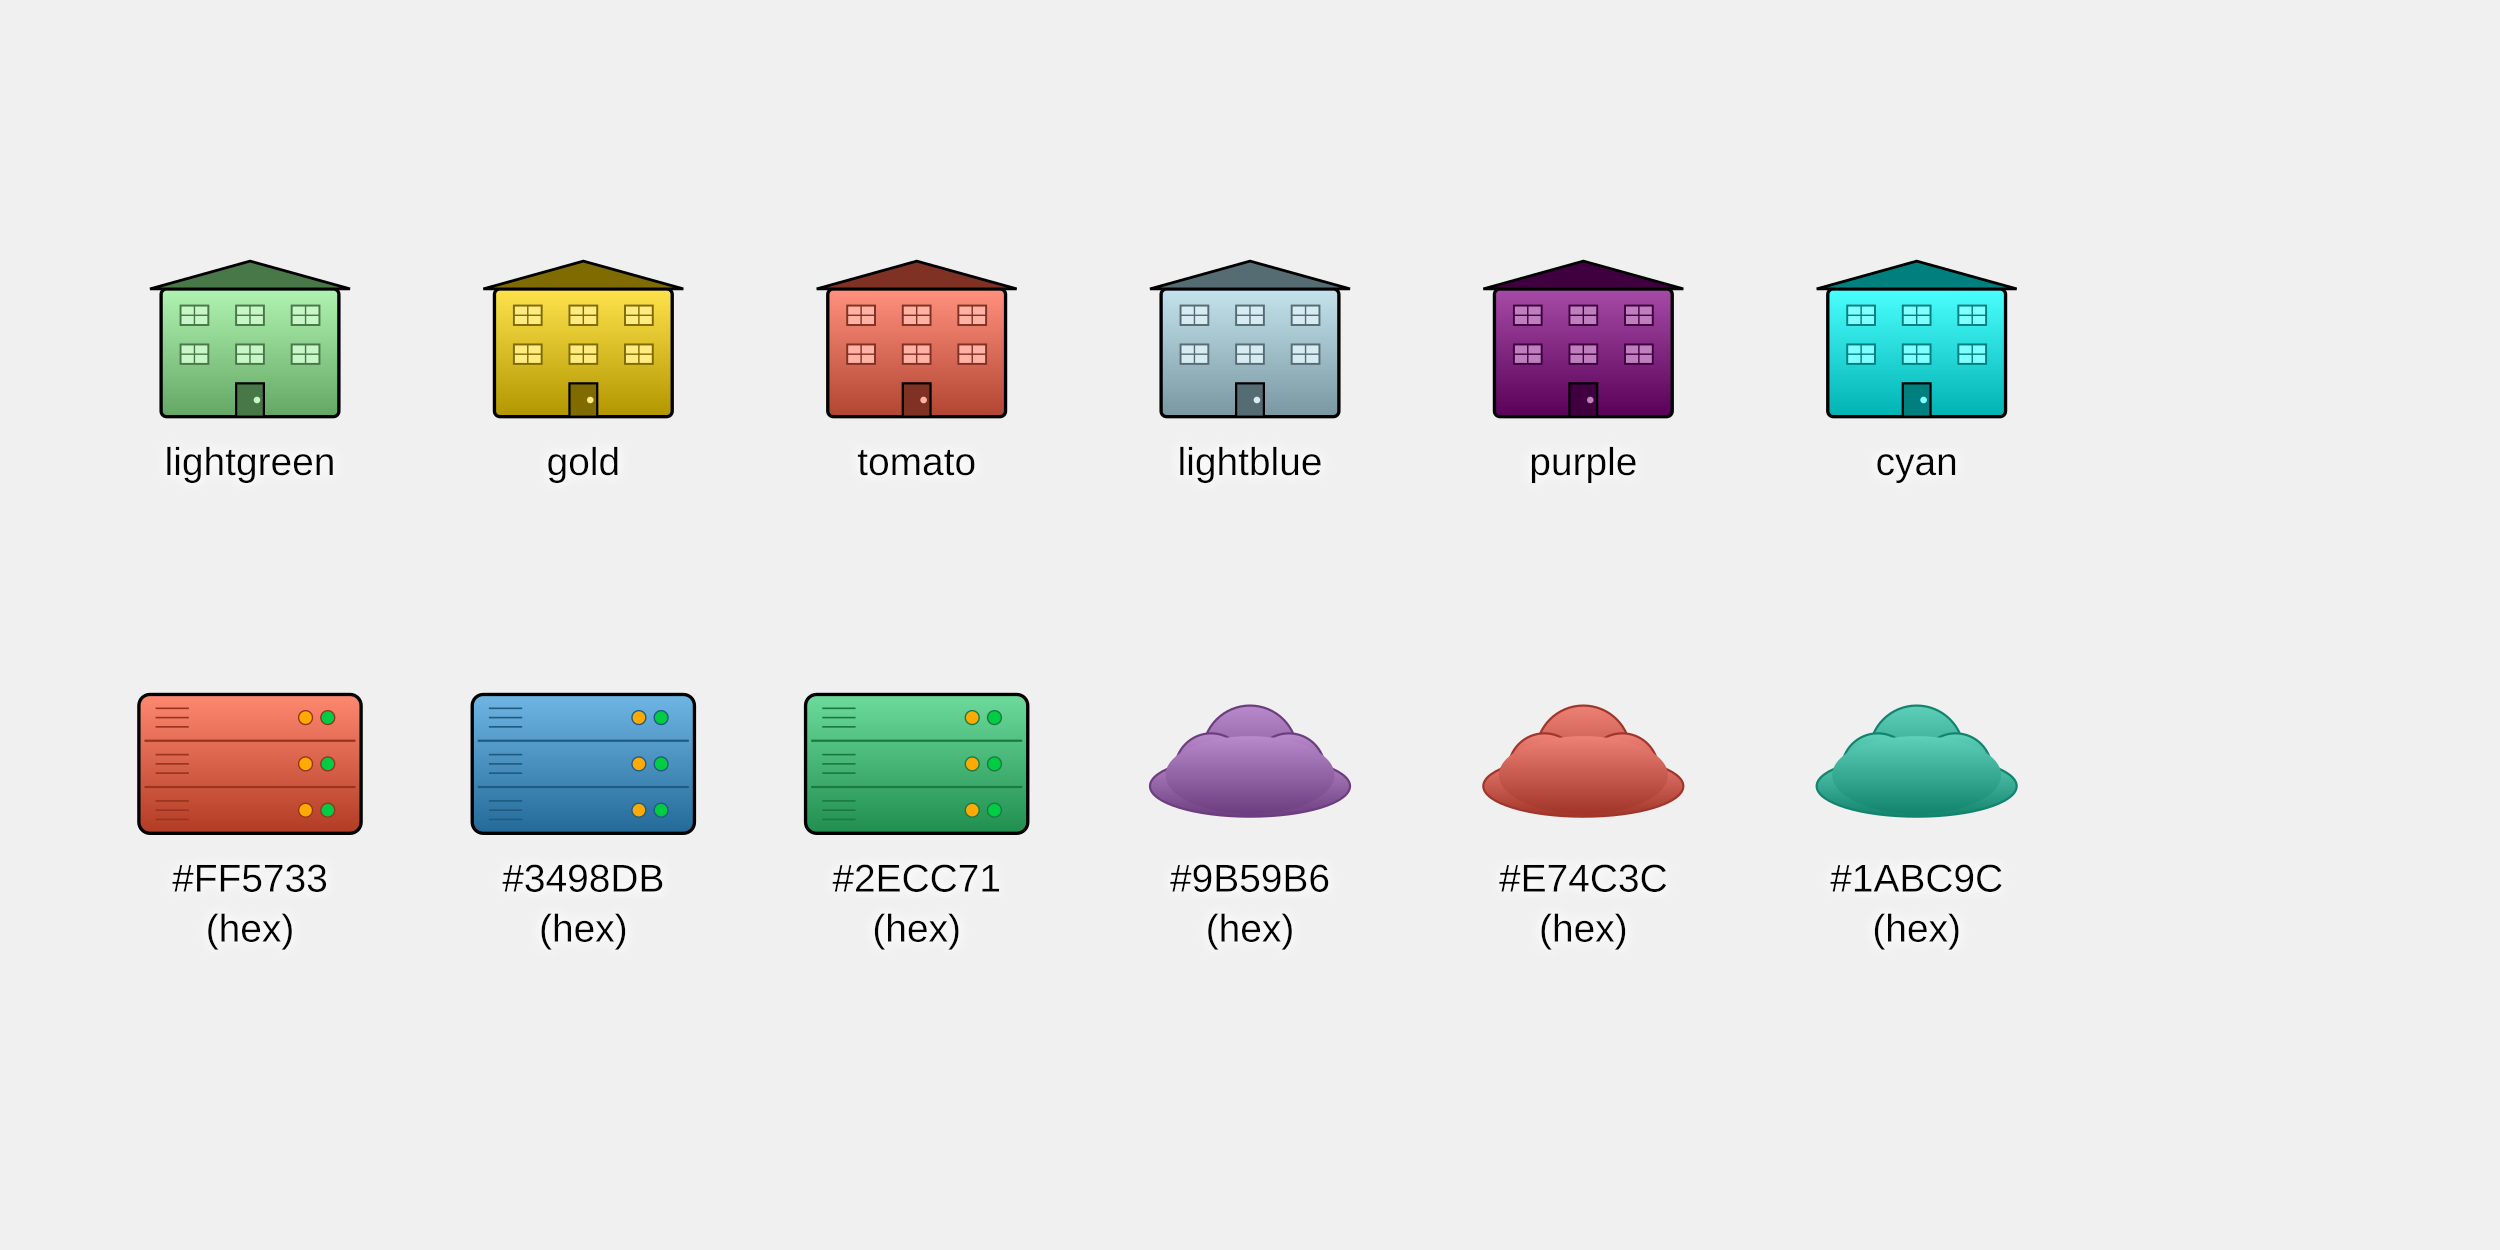
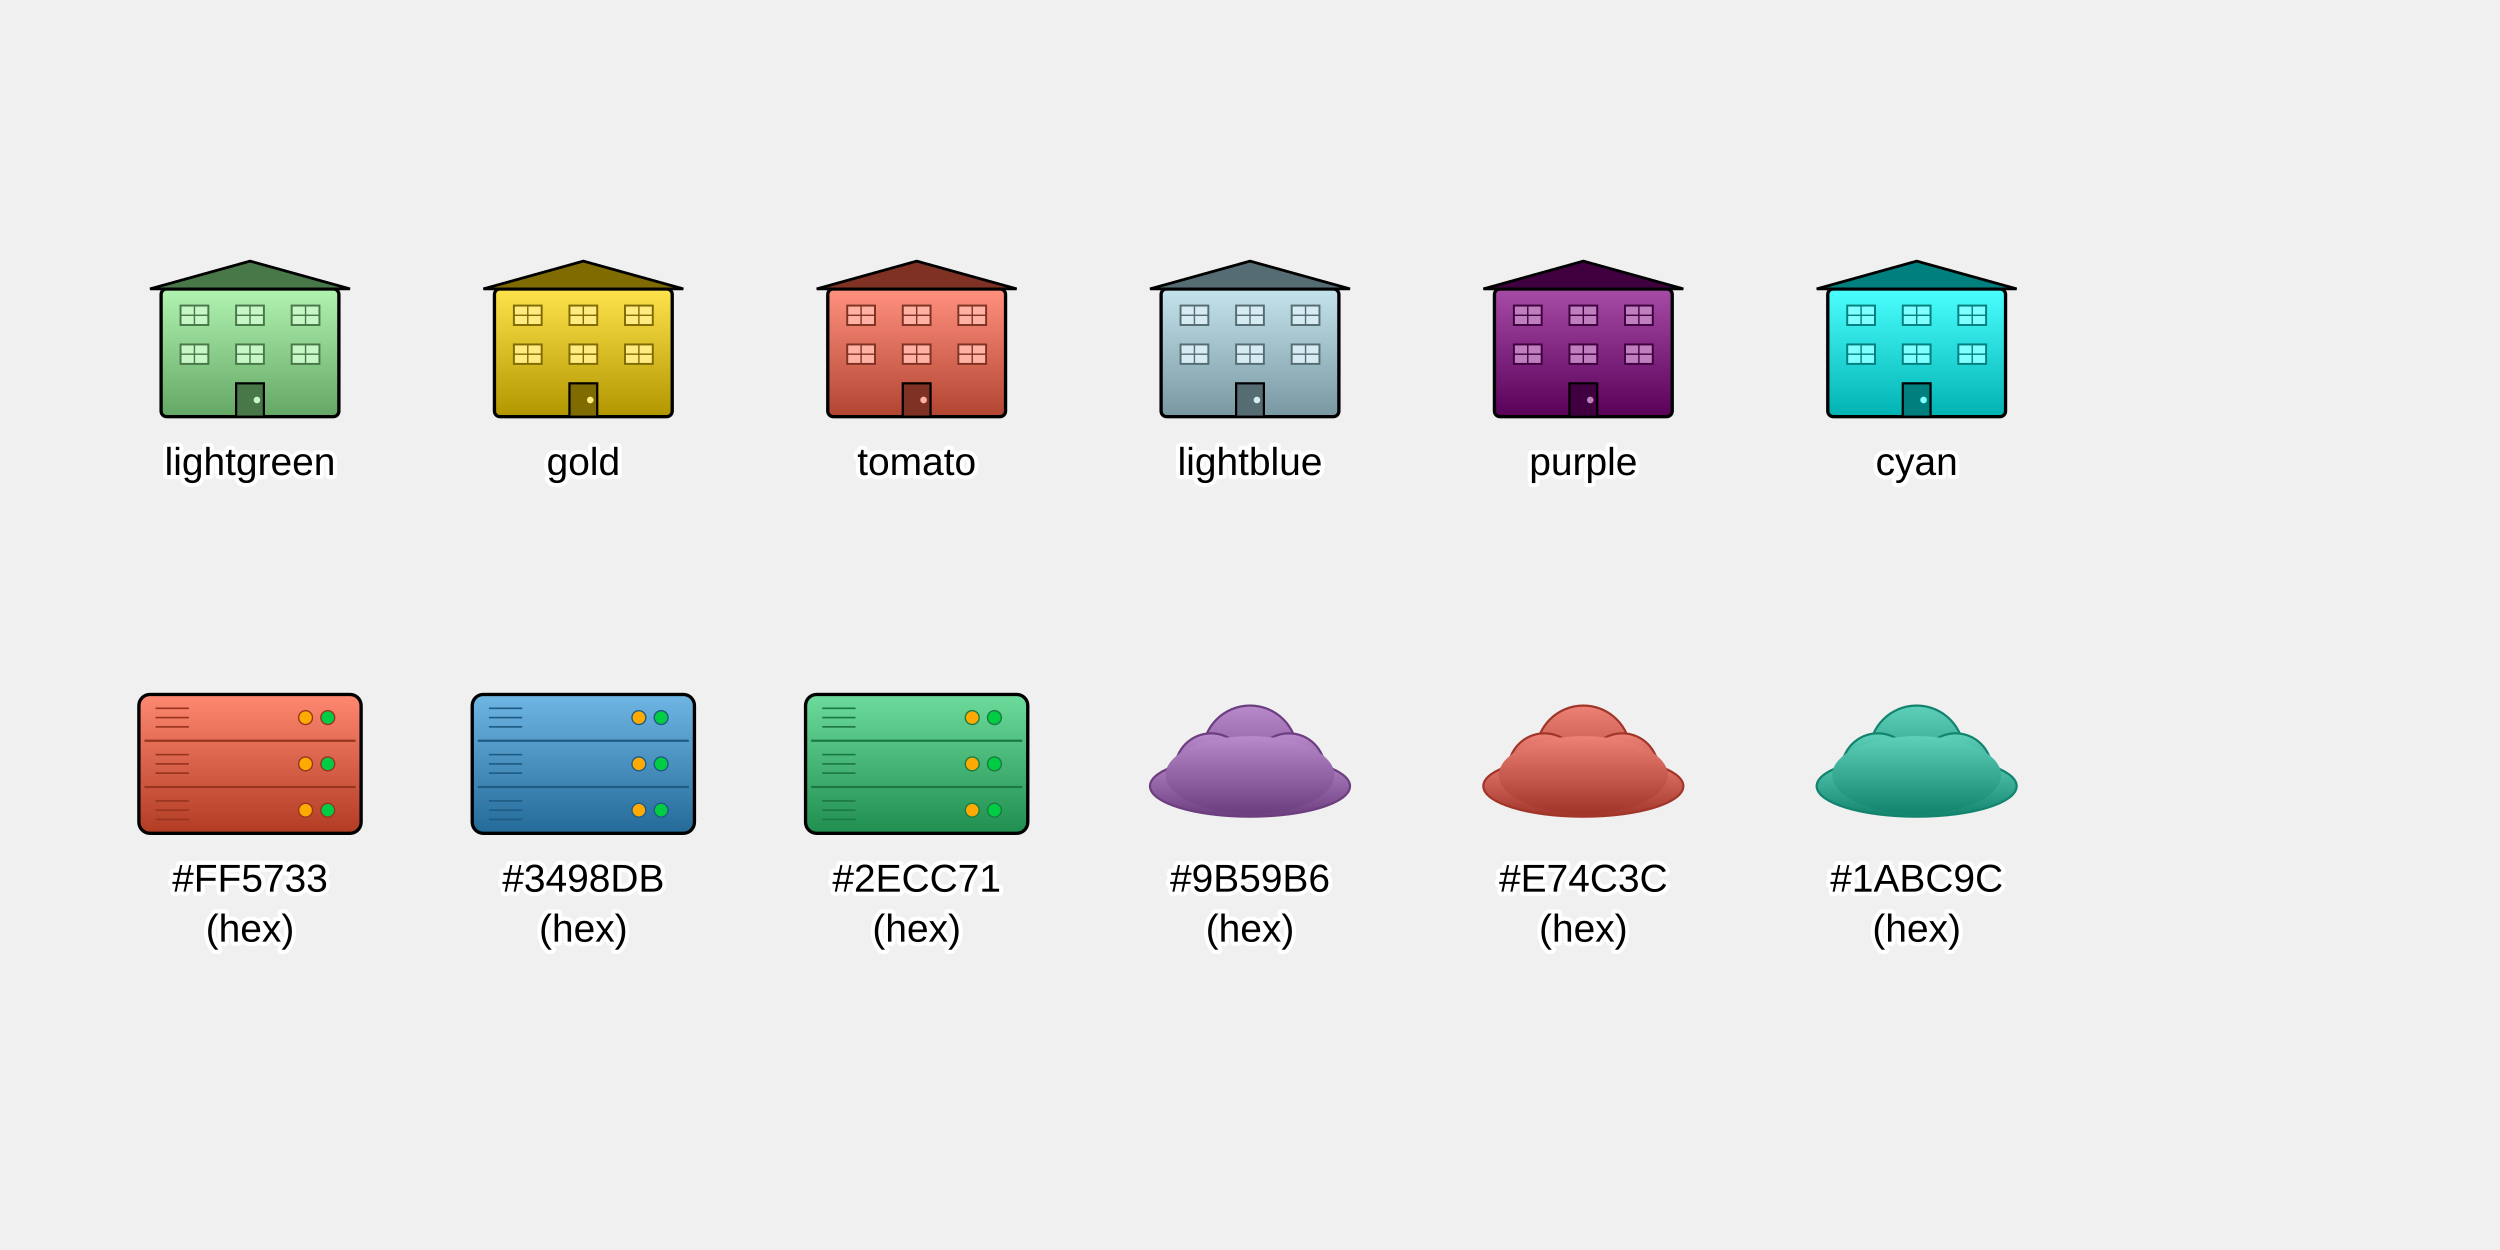
<svg xmlns="http://www.w3.org/2000/svg" baseProfile="full" height="450" version="1.1" viewBox="0,0,900,450" width="900">
  <defs>
+     <style type="text/css">text{paint-order:stroke;stroke:#ffffff;stroke-width:3px;stroke-linejoin:round;stroke-linecap:round}</style>
    <filter height="140%" id="text-glow" width="140%" x="-20%" y="-20%">
-       <feGaussianBlur in="SourceGraphic" result="blur" stdDeviation="2" />
-       <feFlood flood-color="white" flood-opacity="1" result="color" />
-       <feComposite in="color" in2="blur" operator="in" result="shadow" />
      <feMerge>
-         <feMergeNode in="shadow" />
-         <feMergeNode in="shadow" />
        <feMergeNode in="SourceGraphic" />
      </feMerge>
    </filter>
    <marker id="arrow-end" markerHeight="10" markerWidth="10" orient="auto" refX="10" refY="5">
      <path d="M 0 0 L 10 5 L 0 10 z" fill="black" />
    </marker>
    <marker id="arrow-start" markerHeight="10" markerWidth="10" orient="auto" refX="0" refY="5">
      <path d="M 10 0 L 0 5 L 10 10 z" fill="black" />
    </marker>
    <marker id="circle-start" markerHeight="2.4" markerUnits="userSpaceOnUse" markerWidth="2.4" orient="auto" refX="1.2" refY="1.2">
      <circle cx="1.2" cy="1.2" fill="black" r="1.2" />
    </marker>
    <marker id="circle-end" markerHeight="2.4" markerUnits="userSpaceOnUse" markerWidth="2.4" orient="auto" refX="1.2" refY="1.2">
      <circle cx="1.2" cy="1.2" fill="black" r="1.2" />
    </marker>
    <linearGradient id="gradient-color1" x1="0%" x2="0%" y1="0%" y2="100%">
      <stop offset="0%" stop-color="#b1f3b1" />
      <stop offset="100%" stop-color="#64a664" />
    </linearGradient>
    <linearGradient id="gradient-color2" x1="0%" x2="0%" y1="0%" y2="100%">
      <stop offset="0%" stop-color="#ffe34c" />
      <stop offset="100%" stop-color="#b29600" />
    </linearGradient>
    <linearGradient id="gradient-color3" x1="0%" x2="0%" y1="0%" y2="100%">
      <stop offset="0%" stop-color="#ff917e" />
      <stop offset="100%" stop-color="#b24531" />
    </linearGradient>
    <linearGradient id="gradient-color4" x1="0%" x2="0%" y1="0%" y2="100%">
      <stop offset="0%" stop-color="#c5e3ed" />
      <stop offset="100%" stop-color="#7997a1" />
    </linearGradient>
    <linearGradient id="gradient-color5" x1="0%" x2="0%" y1="0%" y2="100%">
      <stop offset="0%" stop-color="#a64ca6" />
      <stop offset="100%" stop-color="#590059" />
    </linearGradient>
    <linearGradient id="gradient-color6" x1="0%" x2="0%" y1="0%" y2="100%">
      <stop offset="0%" stop-color="#4cffff" />
      <stop offset="100%" stop-color="#00b2b2" />
    </linearGradient>
    <linearGradient id="gradient-hex1" x1="0%" x2="0%" y1="0%" y2="100%">
      <stop offset="0%" stop-color="#ff8970" />
      <stop offset="100%" stop-color="#b23c23" />
    </linearGradient>
    <linearGradient id="gradient-hex2" x1="0%" x2="0%" y1="0%" y2="100%">
      <stop offset="0%" stop-color="#70b6e5" />
      <stop offset="100%" stop-color="#246a99" />
    </linearGradient>
    <linearGradient id="gradient-hex3" x1="0%" x2="0%" y1="0%" y2="100%">
      <stop offset="0%" stop-color="#6cdb9b" />
      <stop offset="100%" stop-color="#208e4f" />
    </linearGradient>
    <linearGradient id="gradient-hex4" x1="0%" x2="0%" y1="0%" y2="100%">
      <stop offset="0%" stop-color="#b98acb" />
      <stop offset="100%" stop-color="#6c3e7f" />
    </linearGradient>
    <linearGradient id="gradient-hex5" x1="0%" x2="0%" y1="0%" y2="100%">
      <stop offset="0%" stop-color="#ee8176" />
      <stop offset="100%" stop-color="#a1352a" />
    </linearGradient>
    <linearGradient id="gradient-hex6" x1="0%" x2="0%" y1="0%" y2="100%">
      <stop offset="0%" stop-color="#5ed0b9" />
      <stop offset="100%" stop-color="#12836d" />
    </linearGradient>
  </defs>
  <g id="color1">
    <rect fill="url(#gradient-color1)" height="46" rx="2" ry="2" stroke="black" stroke-width="1.2" width="64" x="58" y="104" />
    <polygon fill="#487748" points="54,104 90.0,94 126,104" stroke="black" stroke-width="1.0" />
    <rect fill="#c7f6c7" height="7" stroke="#487748" stroke-width="0.7" width="10" x="65" y="110" />
    <line stroke="#487748" stroke-width="0.5" x1="70.0" x2="70.0" y1="110" y2="117" />
    <line stroke="#487748" stroke-width="0.5" x1="65" x2="75" y1="113.5" y2="113.5" />
    <rect fill="#c7f6c7" height="7" stroke="#487748" stroke-width="0.7" width="10" x="85" y="110" />
    <line stroke="#487748" stroke-width="0.5" x1="90.0" x2="90.0" y1="110" y2="117" />
    <line stroke="#487748" stroke-width="0.5" x1="85" x2="95" y1="113.5" y2="113.5" />
    <rect fill="#c7f6c7" height="7" stroke="#487748" stroke-width="0.7" width="10" x="105" y="110" />
    <line stroke="#487748" stroke-width="0.5" x1="110.0" x2="110.0" y1="110" y2="117" />
    <line stroke="#487748" stroke-width="0.5" x1="105" x2="115" y1="113.5" y2="113.5" />
    <rect fill="#c7f6c7" height="7" stroke="#487748" stroke-width="0.7" width="10" x="65" y="124" />
    <line stroke="#487748" stroke-width="0.5" x1="70.0" x2="70.0" y1="124" y2="131" />
    <line stroke="#487748" stroke-width="0.5" x1="65" x2="75" y1="127.5" y2="127.5" />
    <rect fill="#c7f6c7" height="7" stroke="#487748" stroke-width="0.7" width="10" x="85" y="124" />
    <line stroke="#487748" stroke-width="0.5" x1="90.0" x2="90.0" y1="124" y2="131" />
    <line stroke="#487748" stroke-width="0.5" x1="85" x2="95" y1="127.5" y2="127.5" />
    <rect fill="#c7f6c7" height="7" stroke="#487748" stroke-width="0.7" width="10" x="105" y="124" />
    <line stroke="#487748" stroke-width="0.5" x1="110.0" x2="110.0" y1="124" y2="131" />
    <line stroke="#487748" stroke-width="0.5" x1="105" x2="115" y1="127.5" y2="127.5" />
    <rect fill="#487748" height="12" stroke="black" stroke-width="0.8" width="10" x="85.0" y="138" />
    <circle cx="92.5" cy="144.0" fill="#c7f6c7" r="1.2" />
  </g>
  <g id="color2">
    <rect fill="url(#gradient-color2)" height="46" rx="2" ry="2" stroke="black" stroke-width="1.2" width="64" x="178" y="104" />
    <polygon fill="#7f6b00" points="174,104 210.0,94 246,104" stroke="black" stroke-width="1.0" />
    <rect fill="#ffeb7f" height="7" stroke="#7f6b00" stroke-width="0.7" width="10" x="185" y="110" />
    <line stroke="#7f6b00" stroke-width="0.5" x1="190.0" x2="190.0" y1="110" y2="117" />
    <line stroke="#7f6b00" stroke-width="0.5" x1="185" x2="195" y1="113.5" y2="113.5" />
    <rect fill="#ffeb7f" height="7" stroke="#7f6b00" stroke-width="0.7" width="10" x="205" y="110" />
    <line stroke="#7f6b00" stroke-width="0.5" x1="210.0" x2="210.0" y1="110" y2="117" />
    <line stroke="#7f6b00" stroke-width="0.5" x1="205" x2="215" y1="113.5" y2="113.5" />
    <rect fill="#ffeb7f" height="7" stroke="#7f6b00" stroke-width="0.7" width="10" x="225" y="110" />
    <line stroke="#7f6b00" stroke-width="0.5" x1="230.0" x2="230.0" y1="110" y2="117" />
    <line stroke="#7f6b00" stroke-width="0.5" x1="225" x2="235" y1="113.5" y2="113.5" />
    <rect fill="#ffeb7f" height="7" stroke="#7f6b00" stroke-width="0.7" width="10" x="185" y="124" />
    <line stroke="#7f6b00" stroke-width="0.5" x1="190.0" x2="190.0" y1="124" y2="131" />
    <line stroke="#7f6b00" stroke-width="0.5" x1="185" x2="195" y1="127.5" y2="127.5" />
    <rect fill="#ffeb7f" height="7" stroke="#7f6b00" stroke-width="0.7" width="10" x="205" y="124" />
    <line stroke="#7f6b00" stroke-width="0.5" x1="210.0" x2="210.0" y1="124" y2="131" />
    <line stroke="#7f6b00" stroke-width="0.5" x1="205" x2="215" y1="127.5" y2="127.5" />
    <rect fill="#ffeb7f" height="7" stroke="#7f6b00" stroke-width="0.7" width="10" x="225" y="124" />
    <line stroke="#7f6b00" stroke-width="0.5" x1="230.0" x2="230.0" y1="124" y2="131" />
    <line stroke="#7f6b00" stroke-width="0.5" x1="225" x2="235" y1="127.5" y2="127.5" />
    <rect fill="#7f6b00" height="12" stroke="black" stroke-width="0.8" width="10" x="205.0" y="138" />
    <circle cx="212.5" cy="144.0" fill="#ffeb7f" r="1.2" />
  </g>
  <g id="color3">
    <rect fill="url(#gradient-color3)" height="46" rx="2" ry="2" stroke="black" stroke-width="1.2" width="64" x="298" y="104" />
    <polygon fill="#7f3123" points="294,104 330.0,94 366,104" stroke="black" stroke-width="1.0" />
    <rect fill="#ffb1a3" height="7" stroke="#7f3123" stroke-width="0.7" width="10" x="305" y="110" />
    <line stroke="#7f3123" stroke-width="0.5" x1="310.0" x2="310.0" y1="110" y2="117" />
    <line stroke="#7f3123" stroke-width="0.5" x1="305" x2="315" y1="113.5" y2="113.5" />
    <rect fill="#ffb1a3" height="7" stroke="#7f3123" stroke-width="0.7" width="10" x="325" y="110" />
    <line stroke="#7f3123" stroke-width="0.5" x1="330.0" x2="330.0" y1="110" y2="117" />
    <line stroke="#7f3123" stroke-width="0.5" x1="325" x2="335" y1="113.5" y2="113.5" />
    <rect fill="#ffb1a3" height="7" stroke="#7f3123" stroke-width="0.7" width="10" x="345" y="110" />
    <line stroke="#7f3123" stroke-width="0.5" x1="350.0" x2="350.0" y1="110" y2="117" />
    <line stroke="#7f3123" stroke-width="0.5" x1="345" x2="355" y1="113.5" y2="113.5" />
    <rect fill="#ffb1a3" height="7" stroke="#7f3123" stroke-width="0.7" width="10" x="305" y="124" />
    <line stroke="#7f3123" stroke-width="0.5" x1="310.0" x2="310.0" y1="124" y2="131" />
    <line stroke="#7f3123" stroke-width="0.5" x1="305" x2="315" y1="127.5" y2="127.5" />
    <rect fill="#ffb1a3" height="7" stroke="#7f3123" stroke-width="0.7" width="10" x="325" y="124" />
    <line stroke="#7f3123" stroke-width="0.5" x1="330.0" x2="330.0" y1="124" y2="131" />
    <line stroke="#7f3123" stroke-width="0.5" x1="325" x2="335" y1="127.5" y2="127.5" />
    <rect fill="#ffb1a3" height="7" stroke="#7f3123" stroke-width="0.7" width="10" x="345" y="124" />
    <line stroke="#7f3123" stroke-width="0.5" x1="350.0" x2="350.0" y1="124" y2="131" />
    <line stroke="#7f3123" stroke-width="0.5" x1="345" x2="355" y1="127.5" y2="127.5" />
    <rect fill="#7f3123" height="12" stroke="black" stroke-width="0.8" width="10" x="325.0" y="138" />
    <circle cx="332.5" cy="144.0" fill="#ffb1a3" r="1.2" />
  </g>
  <g id="color4">
    <rect fill="url(#gradient-color4)" height="46" rx="2" ry="2" stroke="black" stroke-width="1.2" width="64" x="418" y="104" />
    <polygon fill="#566c73" points="414,104 450.0,94 486,104" stroke="black" stroke-width="1.0" />
    <rect fill="#d6ebf2" height="7" stroke="#566c73" stroke-width="0.7" width="10" x="425" y="110" />
    <line stroke="#566c73" stroke-width="0.5" x1="430.0" x2="430.0" y1="110" y2="117" />
    <line stroke="#566c73" stroke-width="0.5" x1="425" x2="435" y1="113.5" y2="113.5" />
    <rect fill="#d6ebf2" height="7" stroke="#566c73" stroke-width="0.7" width="10" x="445" y="110" />
    <line stroke="#566c73" stroke-width="0.5" x1="450.0" x2="450.0" y1="110" y2="117" />
    <line stroke="#566c73" stroke-width="0.5" x1="445" x2="455" y1="113.5" y2="113.5" />
    <rect fill="#d6ebf2" height="7" stroke="#566c73" stroke-width="0.7" width="10" x="465" y="110" />
    <line stroke="#566c73" stroke-width="0.5" x1="470.0" x2="470.0" y1="110" y2="117" />
    <line stroke="#566c73" stroke-width="0.5" x1="465" x2="475" y1="113.5" y2="113.5" />
    <rect fill="#d6ebf2" height="7" stroke="#566c73" stroke-width="0.7" width="10" x="425" y="124" />
    <line stroke="#566c73" stroke-width="0.5" x1="430.0" x2="430.0" y1="124" y2="131" />
    <line stroke="#566c73" stroke-width="0.5" x1="425" x2="435" y1="127.5" y2="127.5" />
    <rect fill="#d6ebf2" height="7" stroke="#566c73" stroke-width="0.7" width="10" x="445" y="124" />
    <line stroke="#566c73" stroke-width="0.5" x1="450.0" x2="450.0" y1="124" y2="131" />
    <line stroke="#566c73" stroke-width="0.5" x1="445" x2="455" y1="127.5" y2="127.5" />
    <rect fill="#d6ebf2" height="7" stroke="#566c73" stroke-width="0.7" width="10" x="465" y="124" />
    <line stroke="#566c73" stroke-width="0.5" x1="470.0" x2="470.0" y1="124" y2="131" />
    <line stroke="#566c73" stroke-width="0.5" x1="465" x2="475" y1="127.5" y2="127.5" />
    <rect fill="#566c73" height="12" stroke="black" stroke-width="0.8" width="10" x="445.0" y="138" />
    <circle cx="452.5" cy="144.0" fill="#d6ebf2" r="1.2" />
  </g>
  <g id="color5">
    <rect fill="url(#gradient-color5)" height="46" rx="2" ry="2" stroke="black" stroke-width="1.2" width="64" x="538" y="104" />
    <polygon fill="#400040" points="534,104 570.0,94 606,104" stroke="black" stroke-width="1.0" />
    <rect fill="#bf7fbf" height="7" stroke="#400040" stroke-width="0.7" width="10" x="545" y="110" />
    <line stroke="#400040" stroke-width="0.5" x1="550.0" x2="550.0" y1="110" y2="117" />
    <line stroke="#400040" stroke-width="0.5" x1="545" x2="555" y1="113.5" y2="113.5" />
    <rect fill="#bf7fbf" height="7" stroke="#400040" stroke-width="0.7" width="10" x="565" y="110" />
    <line stroke="#400040" stroke-width="0.5" x1="570.0" x2="570.0" y1="110" y2="117" />
    <line stroke="#400040" stroke-width="0.5" x1="565" x2="575" y1="113.5" y2="113.5" />
    <rect fill="#bf7fbf" height="7" stroke="#400040" stroke-width="0.7" width="10" x="585" y="110" />
    <line stroke="#400040" stroke-width="0.5" x1="590.0" x2="590.0" y1="110" y2="117" />
    <line stroke="#400040" stroke-width="0.5" x1="585" x2="595" y1="113.5" y2="113.5" />
    <rect fill="#bf7fbf" height="7" stroke="#400040" stroke-width="0.7" width="10" x="545" y="124" />
    <line stroke="#400040" stroke-width="0.5" x1="550.0" x2="550.0" y1="124" y2="131" />
    <line stroke="#400040" stroke-width="0.5" x1="545" x2="555" y1="127.5" y2="127.5" />
    <rect fill="#bf7fbf" height="7" stroke="#400040" stroke-width="0.7" width="10" x="565" y="124" />
    <line stroke="#400040" stroke-width="0.5" x1="570.0" x2="570.0" y1="124" y2="131" />
    <line stroke="#400040" stroke-width="0.5" x1="565" x2="575" y1="127.5" y2="127.5" />
    <rect fill="#bf7fbf" height="7" stroke="#400040" stroke-width="0.7" width="10" x="585" y="124" />
    <line stroke="#400040" stroke-width="0.5" x1="590.0" x2="590.0" y1="124" y2="131" />
    <line stroke="#400040" stroke-width="0.5" x1="585" x2="595" y1="127.5" y2="127.5" />
    <rect fill="#400040" height="12" stroke="black" stroke-width="0.8" width="10" x="565.0" y="138" />
    <circle cx="572.5" cy="144.0" fill="#bf7fbf" r="1.2" />
  </g>
  <g id="color6">
    <rect fill="url(#gradient-color6)" height="46" rx="2" ry="2" stroke="black" stroke-width="1.2" width="64" x="658" y="104" />
    <polygon fill="#007f7f" points="654,104 690.0,94 726,104" stroke="black" stroke-width="1.0" />
    <rect fill="#7fffff" height="7" stroke="#007f7f" stroke-width="0.7" width="10" x="665" y="110" />
    <line stroke="#007f7f" stroke-width="0.5" x1="670.0" x2="670.0" y1="110" y2="117" />
    <line stroke="#007f7f" stroke-width="0.5" x1="665" x2="675" y1="113.5" y2="113.5" />
    <rect fill="#7fffff" height="7" stroke="#007f7f" stroke-width="0.7" width="10" x="685" y="110" />
    <line stroke="#007f7f" stroke-width="0.5" x1="690.0" x2="690.0" y1="110" y2="117" />
    <line stroke="#007f7f" stroke-width="0.5" x1="685" x2="695" y1="113.5" y2="113.5" />
    <rect fill="#7fffff" height="7" stroke="#007f7f" stroke-width="0.7" width="10" x="705" y="110" />
    <line stroke="#007f7f" stroke-width="0.5" x1="710.0" x2="710.0" y1="110" y2="117" />
    <line stroke="#007f7f" stroke-width="0.5" x1="705" x2="715" y1="113.5" y2="113.5" />
    <rect fill="#7fffff" height="7" stroke="#007f7f" stroke-width="0.7" width="10" x="665" y="124" />
    <line stroke="#007f7f" stroke-width="0.5" x1="670.0" x2="670.0" y1="124" y2="131" />
    <line stroke="#007f7f" stroke-width="0.5" x1="665" x2="675" y1="127.5" y2="127.5" />
    <rect fill="#7fffff" height="7" stroke="#007f7f" stroke-width="0.7" width="10" x="685" y="124" />
    <line stroke="#007f7f" stroke-width="0.5" x1="690.0" x2="690.0" y1="124" y2="131" />
    <line stroke="#007f7f" stroke-width="0.5" x1="685" x2="695" y1="127.5" y2="127.5" />
    <rect fill="#7fffff" height="7" stroke="#007f7f" stroke-width="0.7" width="10" x="705" y="124" />
    <line stroke="#007f7f" stroke-width="0.5" x1="710.0" x2="710.0" y1="124" y2="131" />
    <line stroke="#007f7f" stroke-width="0.5" x1="705" x2="715" y1="127.5" y2="127.5" />
    <rect fill="#007f7f" height="12" stroke="black" stroke-width="0.8" width="10" x="685.0" y="138" />
    <circle cx="692.5" cy="144.0" fill="#7fffff" r="1.2" />
  </g>
  <g id="hex1">
    <rect fill="url(#gradient-hex1)" height="50" rx="4" ry="4" stroke="black" stroke-width="1.2" width="80" x="50" y="250" />
    <line stroke="#99341e" stroke-width="0.8" x1="52" x2="128" y1="266.667" y2="266.667" />
    <line stroke="#99341e" stroke-width="0.8" x1="52" x2="128" y1="283.333" y2="283.333" />
    <circle cx="118" cy="258.333" fill="#00cc44" r="2.5" stroke="#99341e" stroke-width="0.5" />
    <circle cx="110" cy="258.333" fill="#ffaa00" r="2.5" stroke="#99341e" stroke-width="0.5" />
    <circle cx="118" cy="275.0" fill="#00cc44" r="2.5" stroke="#99341e" stroke-width="0.5" />
    <circle cx="110" cy="275.0" fill="#ffaa00" r="2.5" stroke="#99341e" stroke-width="0.5" />
    <circle cx="118" cy="291.667" fill="#00cc44" r="2.5" stroke="#99341e" stroke-width="0.5" />
    <circle cx="110" cy="291.667" fill="#ffaa00" r="2.5" stroke="#99341e" stroke-width="0.5" />
    <line stroke="#99341e" stroke-width="0.6" x1="56" x2="68" y1="255.0" y2="255.0" />
    <line stroke="#99341e" stroke-width="0.6" x1="56" x2="68" y1="258.333" y2="258.333" />
    <line stroke="#99341e" stroke-width="0.6" x1="56" x2="68" y1="261.667" y2="261.667" />
    <line stroke="#99341e" stroke-width="0.6" x1="56" x2="68" y1="271.667" y2="271.667" />
    <line stroke="#99341e" stroke-width="0.6" x1="56" x2="68" y1="275.0" y2="275.0" />
    <line stroke="#99341e" stroke-width="0.6" x1="56" x2="68" y1="278.333" y2="278.333" />
    <line stroke="#99341e" stroke-width="0.6" x1="56" x2="68" y1="288.333" y2="288.333" />
    <line stroke="#99341e" stroke-width="0.6" x1="56" x2="68" y1="291.667" y2="291.667" />
    <line stroke="#99341e" stroke-width="0.6" x1="56" x2="68" y1="295.0" y2="295.0" />
  </g>
  <g id="hex2">
    <rect fill="url(#gradient-hex2)" height="50" rx="4" ry="4" stroke="black" stroke-width="1.2" width="80" x="170" y="250" />
    <line stroke="#1f5b83" stroke-width="0.8" x1="172" x2="248" y1="266.667" y2="266.667" />
    <line stroke="#1f5b83" stroke-width="0.8" x1="172" x2="248" y1="283.333" y2="283.333" />
    <circle cx="238" cy="258.333" fill="#00cc44" r="2.5" stroke="#1f5b83" stroke-width="0.5" />
    <circle cx="230" cy="258.333" fill="#ffaa00" r="2.5" stroke="#1f5b83" stroke-width="0.5" />
    <circle cx="238" cy="275.0" fill="#00cc44" r="2.5" stroke="#1f5b83" stroke-width="0.5" />
    <circle cx="230" cy="275.0" fill="#ffaa00" r="2.5" stroke="#1f5b83" stroke-width="0.5" />
    <circle cx="238" cy="291.667" fill="#00cc44" r="2.5" stroke="#1f5b83" stroke-width="0.5" />
    <circle cx="230" cy="291.667" fill="#ffaa00" r="2.5" stroke="#1f5b83" stroke-width="0.5" />
    <line stroke="#1f5b83" stroke-width="0.6" x1="176" x2="188" y1="255.0" y2="255.0" />
    <line stroke="#1f5b83" stroke-width="0.6" x1="176" x2="188" y1="258.333" y2="258.333" />
    <line stroke="#1f5b83" stroke-width="0.6" x1="176" x2="188" y1="261.667" y2="261.667" />
    <line stroke="#1f5b83" stroke-width="0.6" x1="176" x2="188" y1="271.667" y2="271.667" />
    <line stroke="#1f5b83" stroke-width="0.6" x1="176" x2="188" y1="275.0" y2="275.0" />
    <line stroke="#1f5b83" stroke-width="0.6" x1="176" x2="188" y1="278.333" y2="278.333" />
    <line stroke="#1f5b83" stroke-width="0.6" x1="176" x2="188" y1="288.333" y2="288.333" />
    <line stroke="#1f5b83" stroke-width="0.6" x1="176" x2="188" y1="291.667" y2="291.667" />
    <line stroke="#1f5b83" stroke-width="0.6" x1="176" x2="188" y1="295.0" y2="295.0" />
  </g>
  <g id="hex3">
    <rect fill="url(#gradient-hex3)" height="50" rx="4" ry="4" stroke="black" stroke-width="1.2" width="80" x="290" y="250" />
    <line stroke="#1b7a43" stroke-width="0.8" x1="292" x2="368" y1="266.667" y2="266.667" />
    <line stroke="#1b7a43" stroke-width="0.8" x1="292" x2="368" y1="283.333" y2="283.333" />
    <circle cx="358" cy="258.333" fill="#00cc44" r="2.5" stroke="#1b7a43" stroke-width="0.5" />
    <circle cx="350" cy="258.333" fill="#ffaa00" r="2.5" stroke="#1b7a43" stroke-width="0.5" />
    <circle cx="358" cy="275.0" fill="#00cc44" r="2.5" stroke="#1b7a43" stroke-width="0.5" />
    <circle cx="350" cy="275.0" fill="#ffaa00" r="2.5" stroke="#1b7a43" stroke-width="0.5" />
    <circle cx="358" cy="291.667" fill="#00cc44" r="2.5" stroke="#1b7a43" stroke-width="0.5" />
    <circle cx="350" cy="291.667" fill="#ffaa00" r="2.5" stroke="#1b7a43" stroke-width="0.5" />
    <line stroke="#1b7a43" stroke-width="0.6" x1="296" x2="308" y1="255.0" y2="255.0" />
    <line stroke="#1b7a43" stroke-width="0.6" x1="296" x2="308" y1="258.333" y2="258.333" />
    <line stroke="#1b7a43" stroke-width="0.6" x1="296" x2="308" y1="261.667" y2="261.667" />
    <line stroke="#1b7a43" stroke-width="0.6" x1="296" x2="308" y1="271.667" y2="271.667" />
    <line stroke="#1b7a43" stroke-width="0.6" x1="296" x2="308" y1="275.0" y2="275.0" />
    <line stroke="#1b7a43" stroke-width="0.6" x1="296" x2="308" y1="278.333" y2="278.333" />
    <line stroke="#1b7a43" stroke-width="0.6" x1="296" x2="308" y1="288.333" y2="288.333" />
    <line stroke="#1b7a43" stroke-width="0.6" x1="296" x2="308" y1="291.667" y2="291.667" />
    <line stroke="#1b7a43" stroke-width="0.6" x1="296" x2="308" y1="295.0" y2="295.0" />
  </g>
  <g id="hex4">
    <ellipse cx="450.0" cy="283.0" fill="url(#gradient-hex4)" rx="36.0" ry="11.0" stroke="#6c3e7f" stroke-width="0.8" />
    <circle cx="450.0" cy="271.0" fill="url(#gradient-hex4)" r="17.0" stroke="#6c3e7f" stroke-width="0.8" />
    <circle cx="436.0" cy="277.0" fill="url(#gradient-hex4)" r="13.0" stroke="#6c3e7f" stroke-width="0.8" />
    <circle cx="464.0" cy="277.0" fill="url(#gradient-hex4)" r="13.0" stroke="#6c3e7f" stroke-width="0.8" />
    <ellipse cx="450.0" cy="279.0" fill="url(#gradient-hex4)" rx="30.4" ry="14" stroke="none" />
  </g>
  <g id="hex5">
    <ellipse cx="570.0" cy="283.0" fill="url(#gradient-hex5)" rx="36.0" ry="11.0" stroke="#a1352a" stroke-width="0.8" />
    <circle cx="570.0" cy="271.0" fill="url(#gradient-hex5)" r="17.0" stroke="#a1352a" stroke-width="0.8" />
    <circle cx="556.0" cy="277.0" fill="url(#gradient-hex5)" r="13.0" stroke="#a1352a" stroke-width="0.8" />
    <circle cx="584.0" cy="277.0" fill="url(#gradient-hex5)" r="13.0" stroke="#a1352a" stroke-width="0.8" />
    <ellipse cx="570.0" cy="279.0" fill="url(#gradient-hex5)" rx="30.4" ry="14" stroke="none" />
  </g>
  <g id="hex6">
    <ellipse cx="690.0" cy="283.0" fill="url(#gradient-hex6)" rx="36.0" ry="11.0" stroke="#12836d" stroke-width="0.8" />
    <circle cx="690.0" cy="271.0" fill="url(#gradient-hex6)" r="17.0" stroke="#12836d" stroke-width="0.8" />
    <circle cx="676.0" cy="277.0" fill="url(#gradient-hex6)" r="13.0" stroke="#12836d" stroke-width="0.8" />
    <circle cx="704.0" cy="277.0" fill="url(#gradient-hex6)" r="13.0" stroke="#12836d" stroke-width="0.8" />
    <ellipse cx="690.0" cy="279.0" fill="url(#gradient-hex6)" rx="30.4" ry="14" stroke="none" />
  </g>
  <text fill="black" filter="url(#text-glow)" font-family="Arial, sans-serif" font-size="14px" text-anchor="middle" x="90.0" y="171.0">lightgreen</text>
  <text fill="black" filter="url(#text-glow)" font-family="Arial, sans-serif" font-size="14px" text-anchor="middle" x="210.0" y="171.0">gold</text>
  <text fill="black" filter="url(#text-glow)" font-family="Arial, sans-serif" font-size="14px" text-anchor="middle" x="330.0" y="171.0">tomato</text>
  <text fill="black" filter="url(#text-glow)" font-family="Arial, sans-serif" font-size="14px" text-anchor="middle" x="450.0" y="171.0">lightblue</text>
  <text fill="black" filter="url(#text-glow)" font-family="Arial, sans-serif" font-size="14px" text-anchor="middle" x="570.0" y="171.0">purple</text>
  <text fill="black" filter="url(#text-glow)" font-family="Arial, sans-serif" font-size="14px" text-anchor="middle" x="690.0" y="171.0">cyan</text>
  <text fill="black" filter="url(#text-glow)" font-family="Arial, sans-serif" font-size="14px" text-anchor="middle" x="90.0" y="321.0">#FF5733</text>
  <text fill="black" filter="url(#text-glow)" font-family="Arial, sans-serif" font-size="14px" text-anchor="middle" x="90.0" y="339.0">(hex)</text>
  <text fill="black" filter="url(#text-glow)" font-family="Arial, sans-serif" font-size="14px" text-anchor="middle" x="210.0" y="321.0">#3498DB</text>
  <text fill="black" filter="url(#text-glow)" font-family="Arial, sans-serif" font-size="14px" text-anchor="middle" x="210.0" y="339.0">(hex)</text>
  <text fill="black" filter="url(#text-glow)" font-family="Arial, sans-serif" font-size="14px" text-anchor="middle" x="330.0" y="321.0">#2ECC71</text>
  <text fill="black" filter="url(#text-glow)" font-family="Arial, sans-serif" font-size="14px" text-anchor="middle" x="330.0" y="339.0">(hex)</text>
  <text fill="black" filter="url(#text-glow)" font-family="Arial, sans-serif" font-size="14px" text-anchor="middle" x="450.0" y="321.0">#9B59B6</text>
  <text fill="black" filter="url(#text-glow)" font-family="Arial, sans-serif" font-size="14px" text-anchor="middle" x="450.0" y="339.0">(hex)</text>
  <text fill="black" filter="url(#text-glow)" font-family="Arial, sans-serif" font-size="14px" text-anchor="middle" x="570.0" y="321.0">#E74C3C</text>
  <text fill="black" filter="url(#text-glow)" font-family="Arial, sans-serif" font-size="14px" text-anchor="middle" x="570.0" y="339.0">(hex)</text>
  <text fill="black" filter="url(#text-glow)" font-family="Arial, sans-serif" font-size="14px" text-anchor="middle" x="690.0" y="321.0">#1ABC9C</text>
  <text fill="black" filter="url(#text-glow)" font-family="Arial, sans-serif" font-size="14px" text-anchor="middle" x="690.0" y="339.0">(hex)</text>
</svg>
